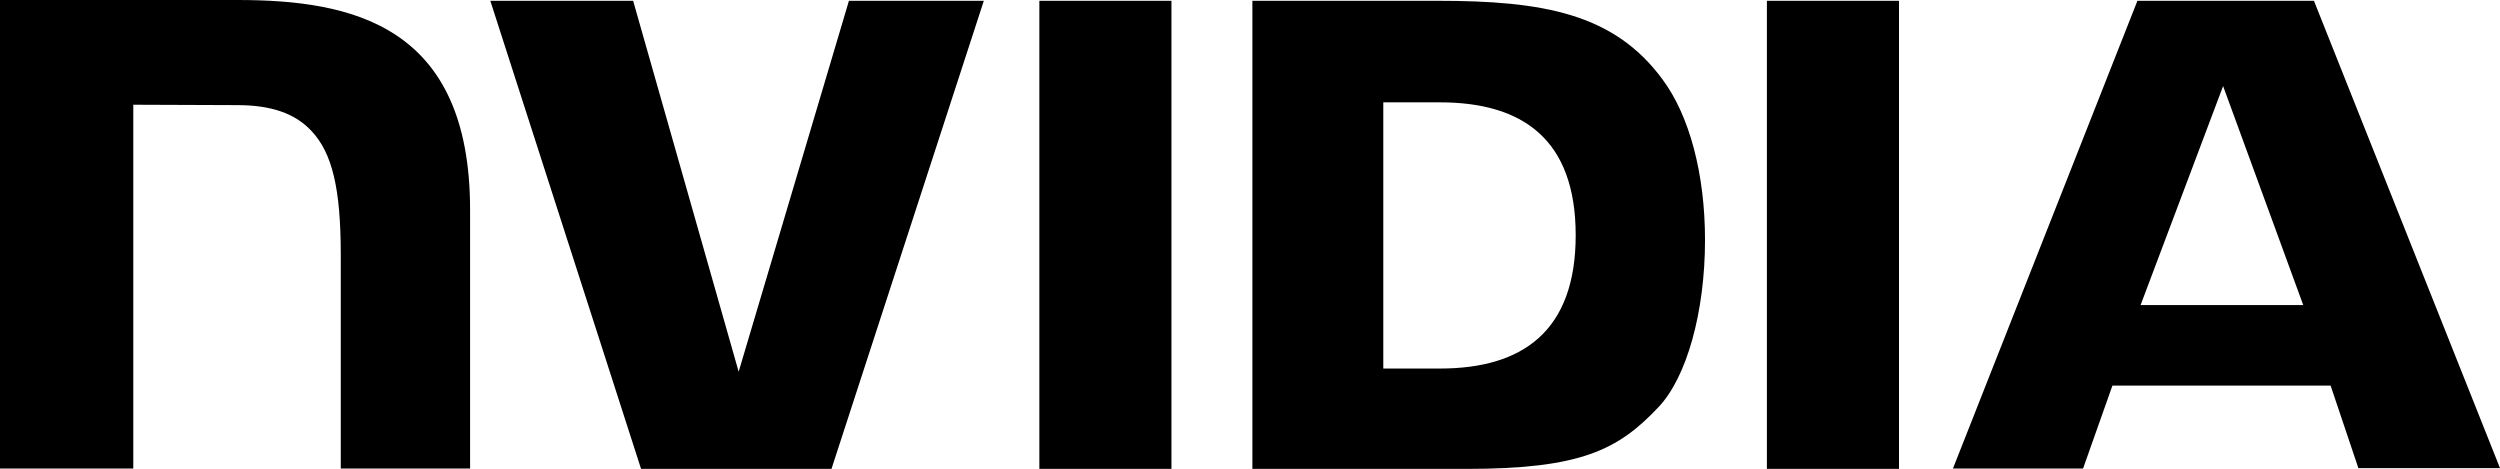
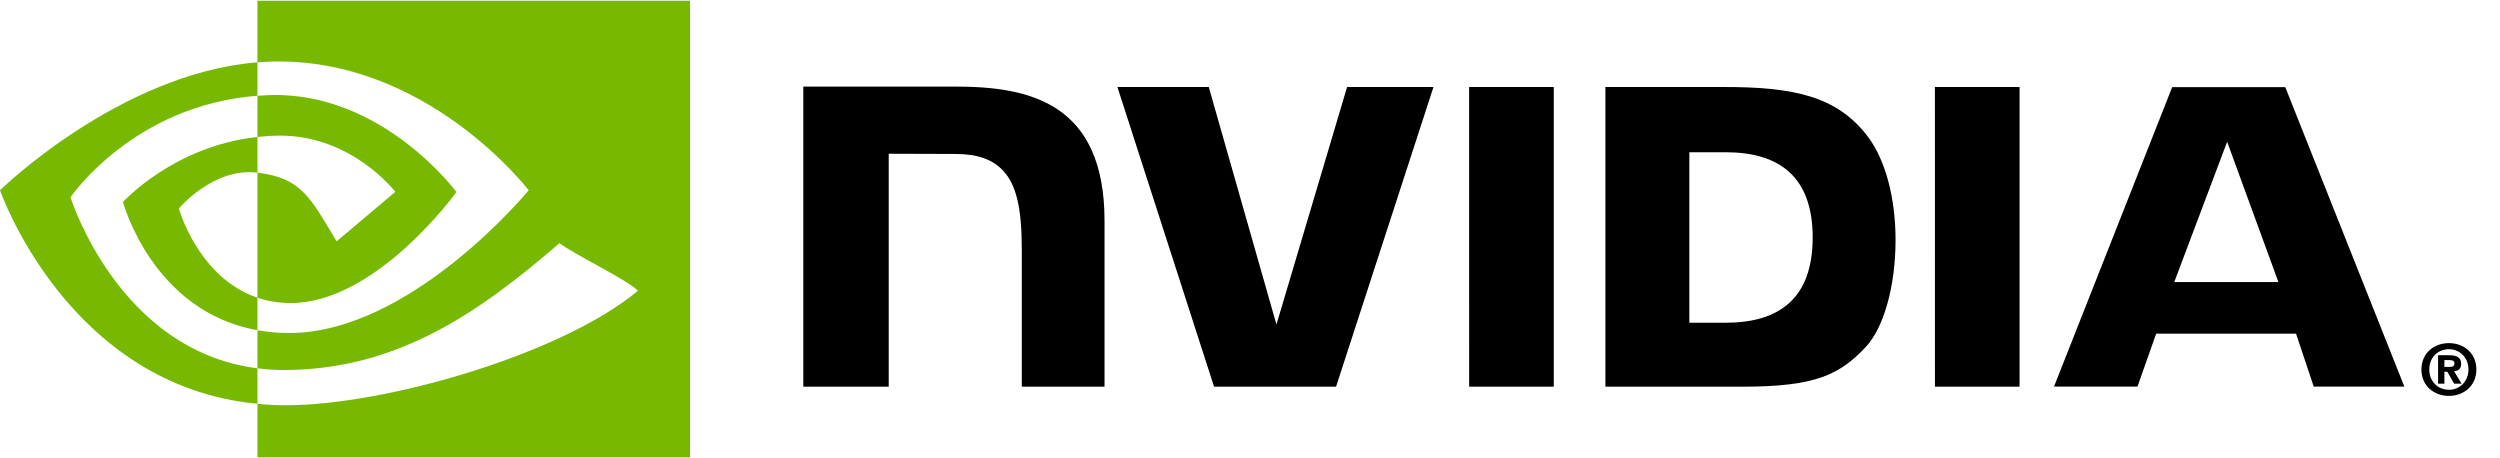
- <svg xmlns="http://www.w3.org/2000/svg" viewBox="316.2 33.8 630.2 118.2">
-   <path d="M578.2 34v118h33.3V34h-33.3zm-262-.2v118.1h33.6V60.2l26.2.1c8.6 0 14.6 2.1 18.7 6.5 5.3 5.6 7.4 14.7 7.4 31.2v53.9h32.6V86.7c0-46.6-29.7-52.9-58.7-52.9h-59.8zm315.7.2v118h54c28.8 0 38.2-4.8 48.3-15.5 7.2-7.5 11.8-24.1 11.8-42.2 0-16.6-3.9-31.4-10.8-40.6C723 37.2 705.2 34 678.6 34h-46.7zm33 25.6h14.3c20.8 0 34.2 9.3 34.2 33.5s-13.4 33.6-34.2 33.6h-14.3V59.6zM530.2 34l-27.8 93.5L475.8 34h-36l38 118h48l38.4-118h-34zm231.4 118h33.3V34h-33.3v118zM855 34l-46.5 117.9h32.8l7.4-20.9h55l7 20.8h35.7L899.5 34H855zm21.6 21.5l20.2 55.2h-41l20.8-55.2z" />
+ <svg xmlns="http://www.w3.org/2000/svg" width="656" height="120" viewBox="0 0 164 30" version="1.1" xml:space="preserve" style="fill-rule:evenodd;clip-rule:evenodd;stroke-linejoin:round;stroke-miterlimit:2;">
+   <g>
+     <path d="M160.352,24.069L160.352,23.62L160.64,23.62C160.797,23.62 161.011,23.632 161.011,23.824C161.011,24.032 160.901,24.069 160.715,24.069L160.352,24.069M160.352,24.384L160.544,24.384L160.991,25.168L161.481,25.168L160.987,24.352C161.242,24.333 161.452,24.212 161.452,23.868C161.452,23.441 161.157,23.303 160.659,23.303L159.938,23.303L159.938,25.168L160.352,25.168L160.352,24.384M162.45,24.238C162.45,23.143 161.599,22.508 160.65,22.508C159.695,22.508 158.845,23.143 158.845,24.238C158.845,25.333 159.695,25.971 160.65,25.971C161.598,25.971 162.45,25.333 162.45,24.238M161.93,24.238C161.93,25.036 161.343,25.572 160.65,25.572L160.65,25.566C159.937,25.572 159.361,25.036 159.361,24.238C159.361,23.441 159.938,22.907 160.65,22.907C161.344,22.907 161.93,23.441 161.93,24.238" style="fill:black;" />
+     <path d="M96.374,5.707L96.376,25.367L101.928,25.367L101.928,5.707L96.374,5.707ZM52.697,5.681L52.697,25.367L58.3,25.367L58.3,10.086L62.67,10.1C64.107,10.1 65.1,10.445 65.793,11.184C66.672,12.12 67.03,13.628 67.03,16.389L67.03,25.367L72.457,25.367L72.457,14.49C72.457,6.727 67.509,5.68 62.668,5.68L52.698,5.68L52.697,5.681ZM105.314,5.708L105.314,25.367L114.32,25.367C119.118,25.367 120.684,24.569 122.377,22.78C123.575,21.524 124.348,18.766 124.348,15.753C124.348,12.99 123.693,10.525 122.551,8.99C120.494,6.245 117.531,5.708 113.106,5.708L105.314,5.708ZM110.822,9.988L113.209,9.988C116.672,9.988 118.912,11.544 118.912,15.579C118.912,19.616 116.672,21.171 113.209,21.171L110.822,21.171L110.822,9.988ZM88.369,5.708L83.735,21.288L79.295,5.709L73.302,5.708L79.642,25.367L87.645,25.367L94.036,5.708L88.369,5.708ZM126.932,25.367L132.485,25.367L132.485,5.709L126.93,5.708L126.932,25.367ZM142.496,5.715L134.743,25.36L140.218,25.36L141.445,21.888L150.62,21.888L151.781,25.36L157.725,25.36L149.913,5.714L142.496,5.715ZM146.1,9.3L149.464,18.504L142.631,18.504L146.101,9.3L146.1,9.3Z" style="fill:black;" />
+     <path d="M16.889,8.985L16.889,6.28C17.151,6.26 17.417,6.247 17.687,6.238C25.087,6.006 29.942,12.597 29.942,12.597C29.942,12.597 24.698,19.879 19.076,19.879C18.333,19.882 17.594,19.764 16.889,19.529L16.889,11.325C19.769,11.673 20.349,12.945 22.081,15.833L25.933,12.585C25.933,12.585 23.121,8.897 18.381,8.897C17.866,8.897 17.373,8.933 16.889,8.985ZM16.889,0.047L16.889,4.09C17.154,4.069 17.42,4.052 17.687,4.042C27.977,3.696 34.682,12.482 34.682,12.482C34.682,12.482 26.982,21.846 18.959,21.846C18.224,21.846 17.535,21.778 16.889,21.663L16.889,24.161C17.442,24.231 18.015,24.273 18.613,24.273C26.078,24.273 31.477,20.461 36.705,15.948C37.572,16.642 41.121,18.331 41.85,19.071C36.879,23.231 25.295,26.586 18.727,26.586C18.113,26.584 17.5,26.552 16.889,26.49L16.889,30L45.264,30L45.264,0.047L16.889,0.047ZM16.889,19.529L16.889,21.662C9.984,20.432 8.067,13.254 8.067,13.254C8.067,13.254 11.383,9.58 16.889,8.985L16.889,11.325L16.878,11.324C13.988,10.977 11.731,13.677 11.731,13.677C11.731,13.677 12.996,18.221 16.889,19.529ZM4.625,12.943C4.625,12.943 8.717,6.903 16.889,6.28L16.889,4.088C7.838,4.815 0,12.48 0,12.48C0,12.48 4.439,25.313 16.889,26.488L16.889,24.16C7.753,23.011 4.625,12.943 4.625,12.943Z" style="fill:rgb(118,185,0);" />
+   </g>
</svg>
